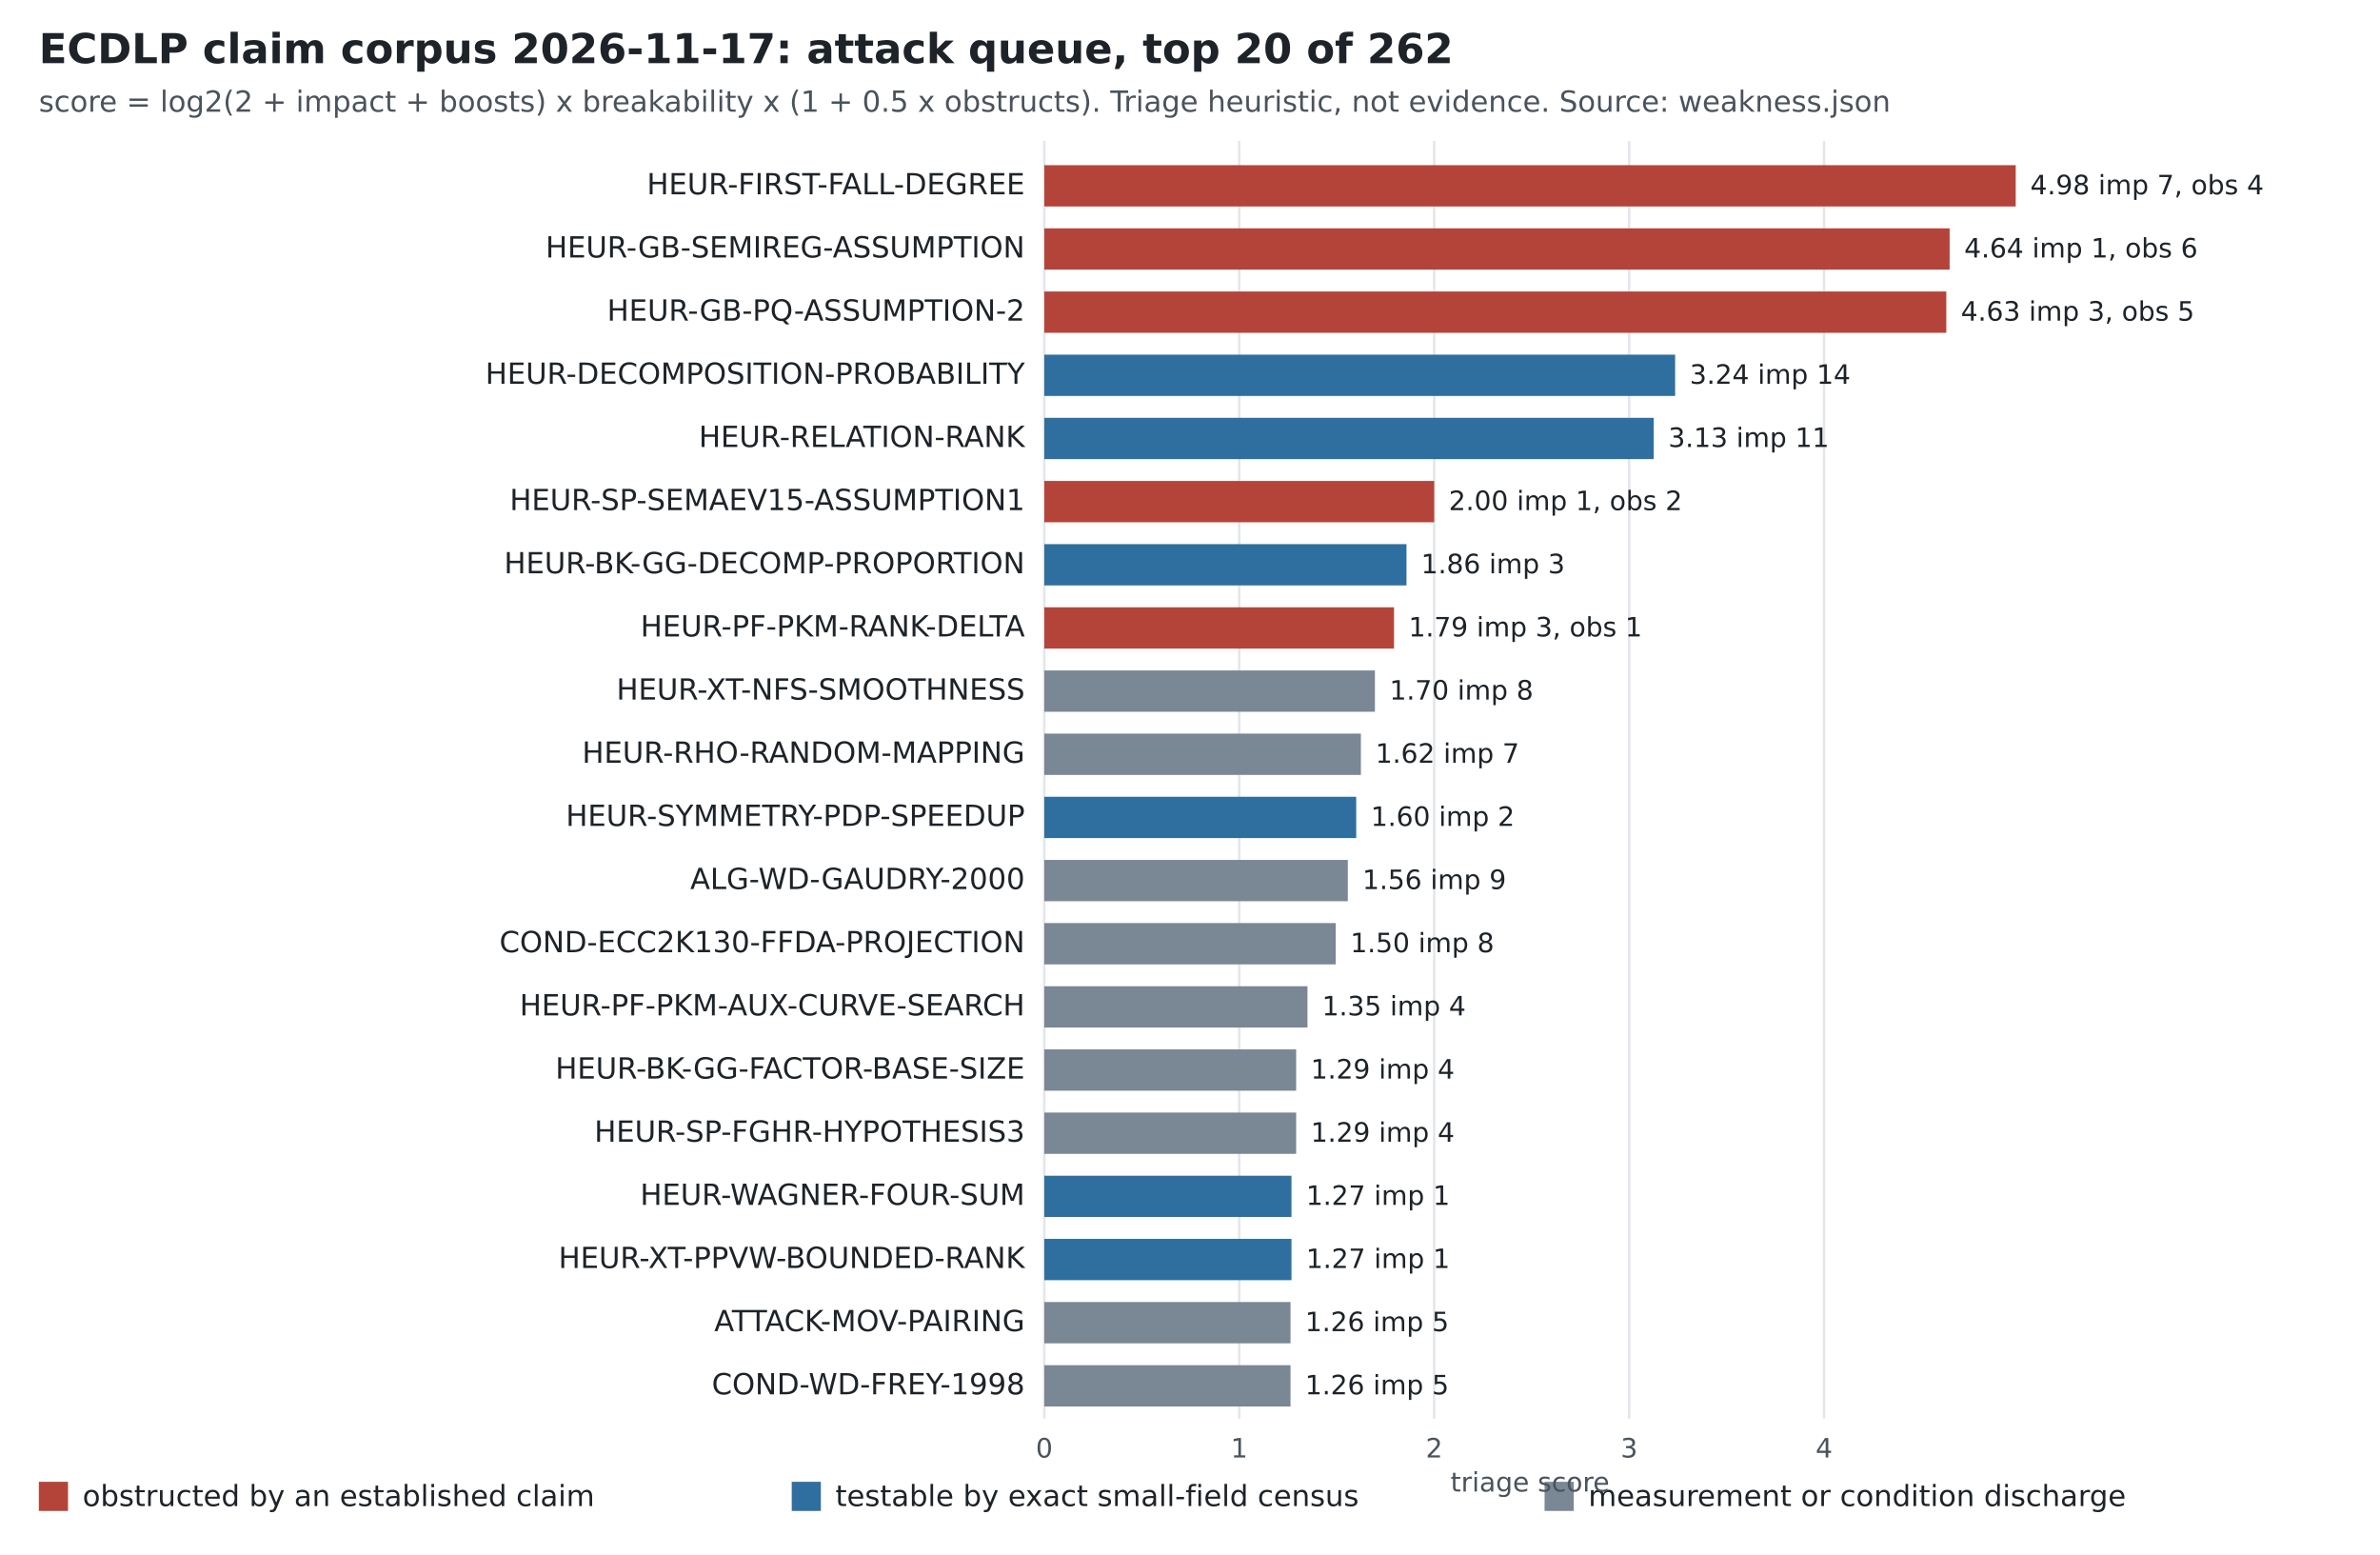
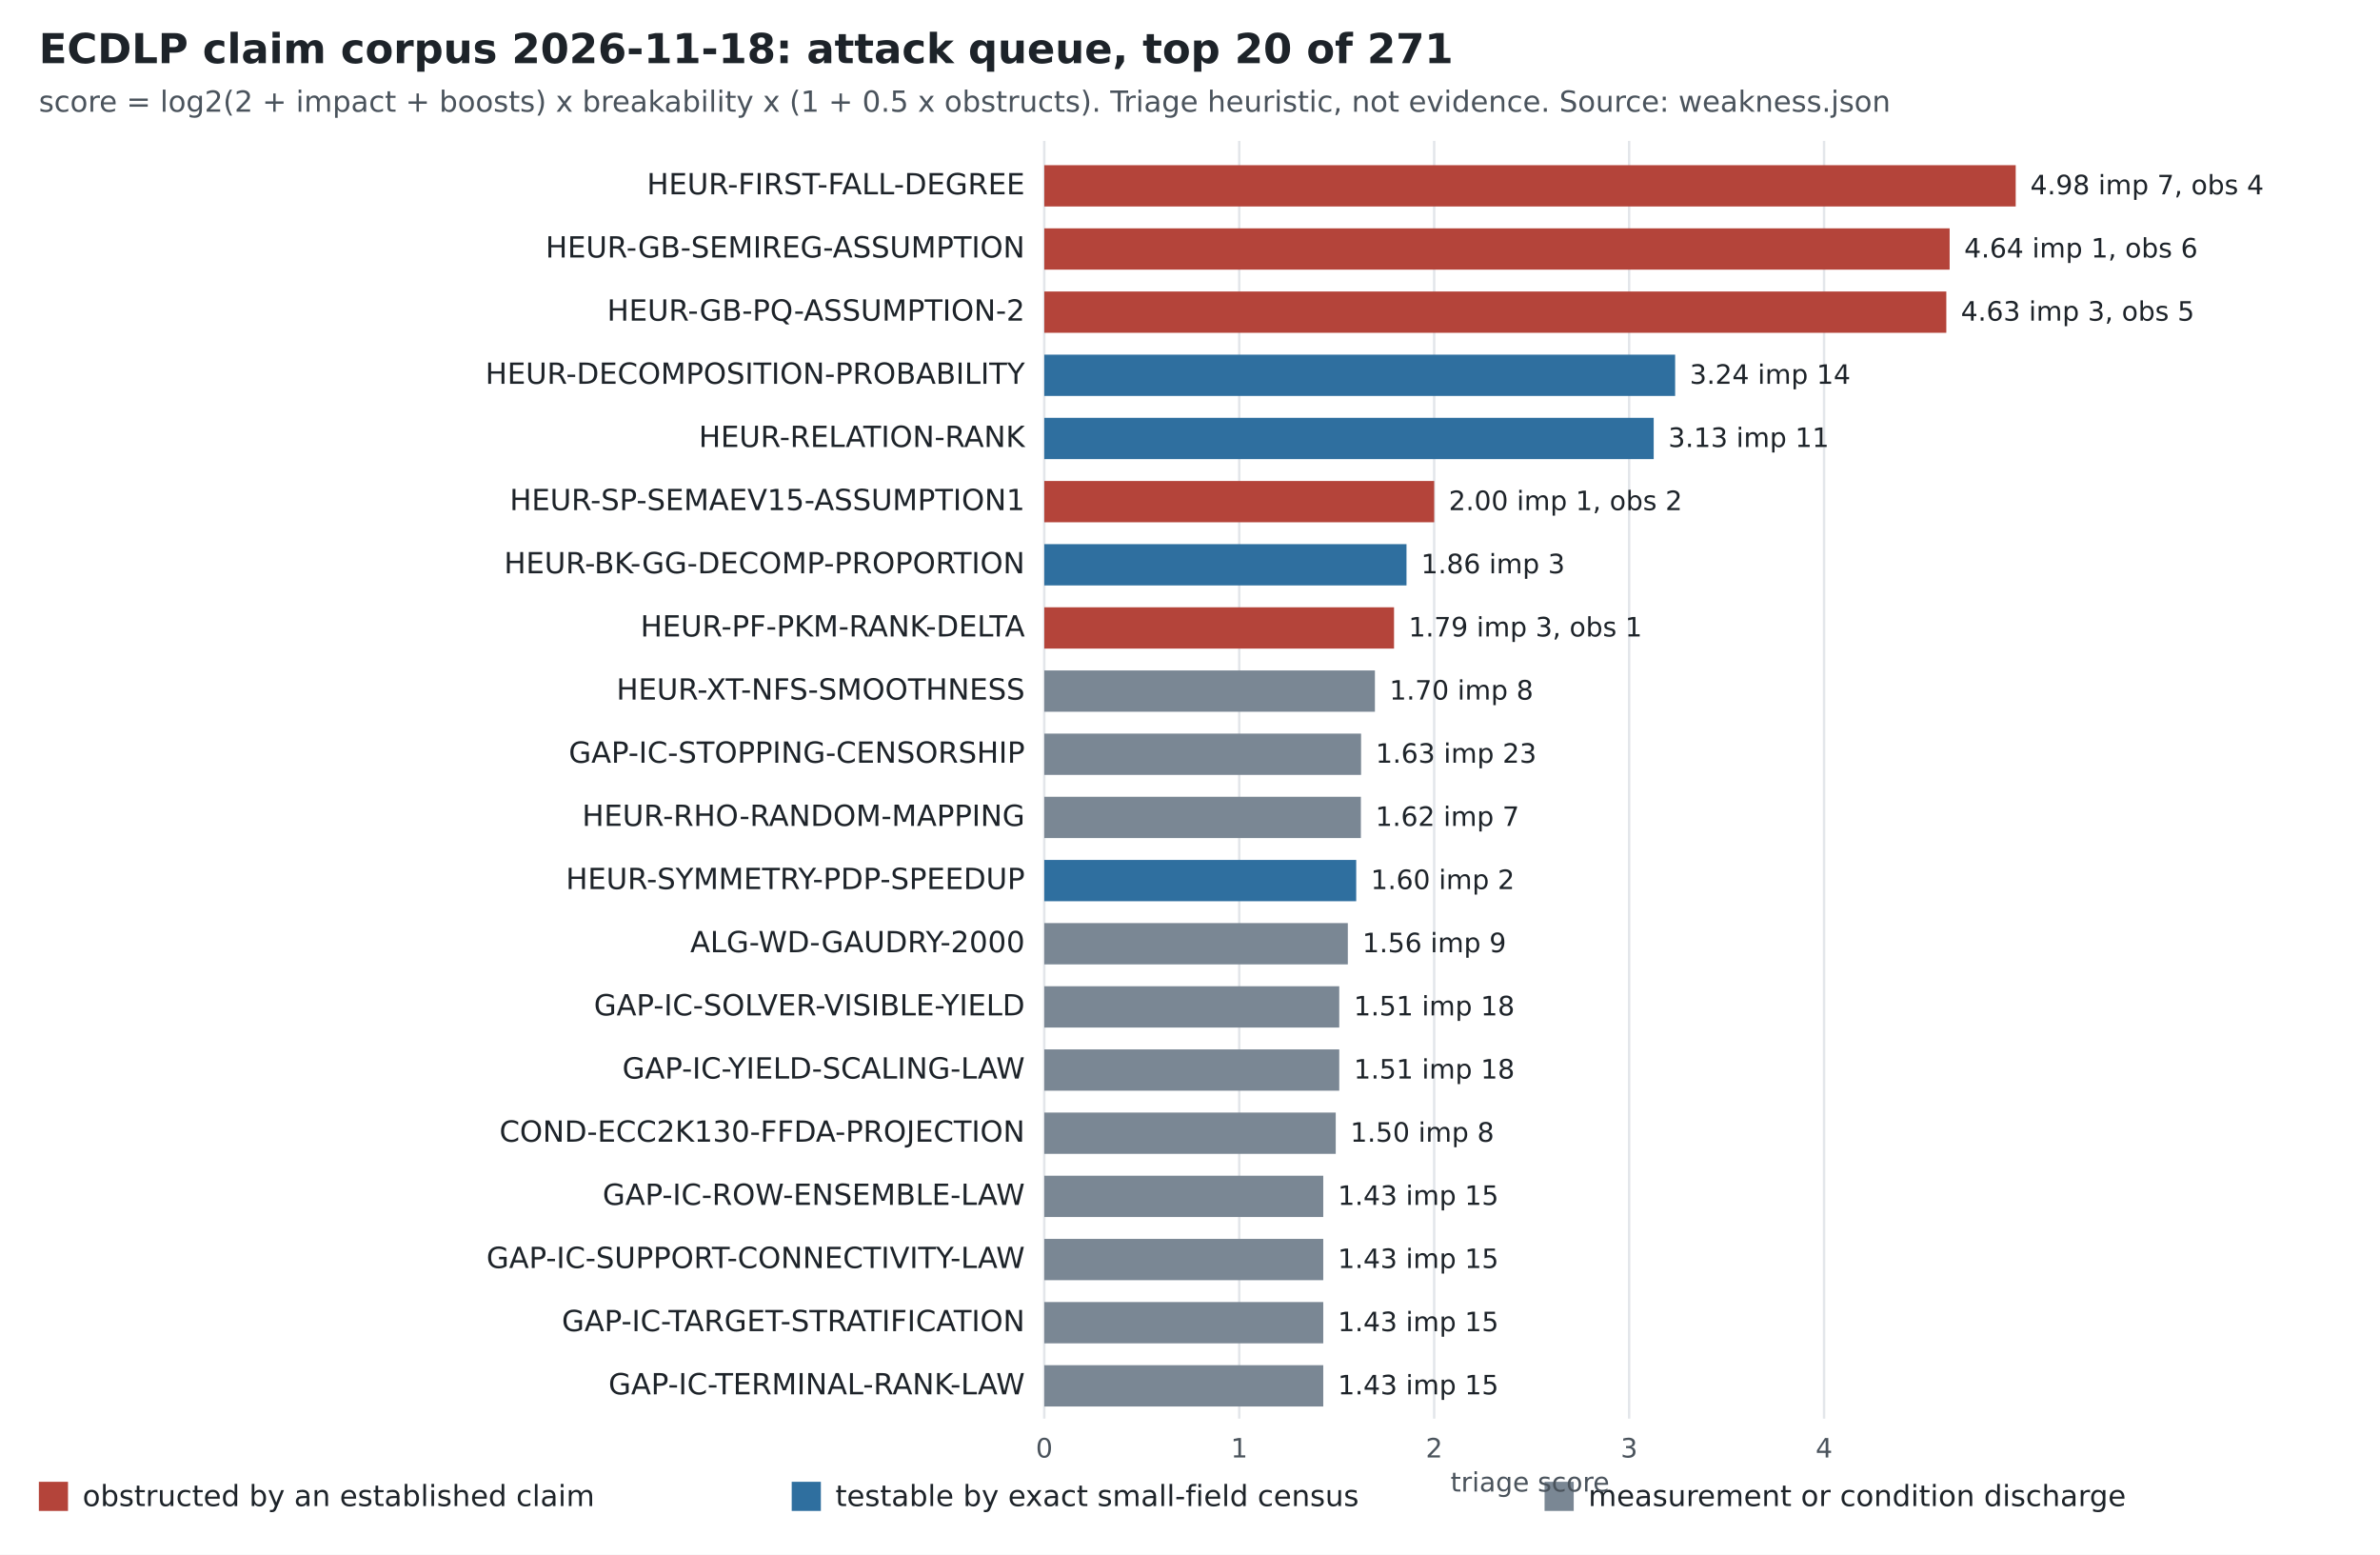
<svg xmlns="http://www.w3.org/2000/svg" width="980" height="640" viewBox="0 0 980 640" font-family="DejaVu Sans, Arial, sans-serif">
  <rect width="980" height="640" fill="#ffffff" />
-   <text x="16" y="26" font-size="17" font-weight="bold" fill="#1d2329">ECDLP claim corpus 2026-11-17: attack queue, top 20 of 262</text>
+   <text x="16" y="26" font-size="17" font-weight="bold" fill="#1d2329">ECDLP claim corpus 2026-11-18: attack queue, top 20 of 271</text>
  <text x="16" y="46" font-size="12" fill="#4a535c">score = log2(2 + impact + boosts) x breakability x (1 + 0.5 x obstructs). Triage heuristic, not evidence. Source: weakness.json</text>
  <line x1="430" y1="58" x2="430" y2="584" stroke="#e3e6ea" />
  <text x="430" y="600" font-size="11" text-anchor="middle" fill="#4a535c">0</text>
  <line x1="510.273" y1="58" x2="510.273" y2="584" stroke="#e3e6ea" />
  <text x="510.273" y="600" font-size="11" text-anchor="middle" fill="#4a535c">1</text>
  <line x1="590.546" y1="58" x2="590.546" y2="584" stroke="#e3e6ea" />
  <text x="590.546" y="600" font-size="11" text-anchor="middle" fill="#4a535c">2</text>
  <line x1="670.819" y1="58" x2="670.819" y2="584" stroke="#e3e6ea" />
  <text x="670.819" y="600" font-size="11" text-anchor="middle" fill="#4a535c">3</text>
  <line x1="751.092" y1="58" x2="751.092" y2="584" stroke="#e3e6ea" />
  <text x="751.092" y="600" font-size="11" text-anchor="middle" fill="#4a535c">4</text>
  <text x="422" y="80" font-size="12" text-anchor="end" fill="#1d2329">HEUR-FIRST-FALL-DEGREE</text>
  <rect x="430" y="68" width="400" height="17" fill="#b4443a" />
  <text x="836" y="80" font-size="11" fill="#1d2329">4.98  imp 7, obs 4</text>
  <text x="422" y="106" font-size="12" text-anchor="end" fill="#1d2329">HEUR-GB-SEMIREG-ASSUMPTION</text>
  <rect x="430" y="94" width="372.787" height="17" fill="#b4443a" />
  <text x="808.787" y="106" font-size="11" fill="#1d2329">4.64  imp 1, obs 6</text>
  <text x="422" y="132" font-size="12" text-anchor="end" fill="#1d2329">HEUR-GB-PQ-ASSUMPTION-2</text>
  <rect x="430" y="120" width="371.423" height="17" fill="#b4443a" />
  <text x="807.423" y="132" font-size="11" fill="#1d2329">4.63  imp 3, obs 5</text>
  <text x="422" y="158" font-size="12" text-anchor="end" fill="#1d2329">HEUR-DECOMPOSITION-PROBABILITY</text>
  <rect x="430" y="146" width="259.763" height="17" fill="#2f6f9f" />
  <text x="695.763" y="158" font-size="11" fill="#1d2329">3.24  imp 14</text>
  <text x="422" y="184" font-size="12" text-anchor="end" fill="#1d2329">HEUR-RELATION-RANK</text>
  <rect x="430" y="172" width="250.933" height="17" fill="#2f6f9f" />
  <text x="686.933" y="184" font-size="11" fill="#1d2329">3.13  imp 11</text>
  <text x="422" y="210" font-size="12" text-anchor="end" fill="#1d2329">HEUR-SP-SEMAEV15-ASSUMPTION1</text>
  <rect x="430" y="198" width="160.546" height="17" fill="#b4443a" />
  <text x="596.546" y="210" font-size="11" fill="#1d2329">2.00  imp 1, obs 2</text>
  <text x="422" y="236" font-size="12" text-anchor="end" fill="#1d2329">HEUR-BK-GG-DECOMP-PROPORTION</text>
  <rect x="430" y="224" width="149.147" height="17" fill="#2f6f9f" />
  <text x="585.147" y="236" font-size="11" fill="#1d2329">1.86  imp 3</text>
  <text x="422" y="262" font-size="12" text-anchor="end" fill="#1d2329">HEUR-PF-PKM-RANK-DELTA</text>
  <rect x="430" y="250" width="144.01" height="17" fill="#b4443a" />
  <text x="580.01" y="262" font-size="11" fill="#1d2329">1.79  imp 3, obs 1</text>
  <text x="422" y="288" font-size="12" text-anchor="end" fill="#1d2329">HEUR-XT-NFS-SMOOTHNESS</text>
  <rect x="430" y="276" width="136.143" height="17" fill="#7a8794" />
  <text x="572.143" y="288" font-size="11" fill="#1d2329">1.70  imp 8</text>
-   <text x="422" y="314" font-size="12" text-anchor="end" fill="#1d2329">HEUR-RHO-RANDOM-MAPPING</text>
-   <rect x="430" y="302" width="130.363" height="17" fill="#7a8794" />
-   <text x="566.363" y="314" font-size="11" fill="#1d2329">1.62  imp 7</text>
-   <text x="422" y="340" font-size="12" text-anchor="end" fill="#1d2329">HEUR-SYMMETRY-PDP-SPEEDUP</text>
-   <rect x="430" y="328" width="128.437" height="17" fill="#2f6f9f" />
-   <text x="564.437" y="340" font-size="11" fill="#1d2329">1.60  imp 2</text>
-   <text x="422" y="366" font-size="12" text-anchor="end" fill="#1d2329">ALG-WD-GAUDRY-2000</text>
-   <rect x="430" y="354" width="124.985" height="17" fill="#7a8794" />
-   <text x="560.985" y="366" font-size="11" fill="#1d2329">1.56  imp 9</text>
-   <text x="422" y="392" font-size="12" text-anchor="end" fill="#1d2329">COND-ECC2K130-FFDA-PROJECTION</text>
-   <rect x="430" y="380" width="120.008" height="17" fill="#7a8794" />
-   <text x="556.008" y="392" font-size="11" fill="#1d2329">1.50  imp 8</text>
-   <text x="422" y="418" font-size="12" text-anchor="end" fill="#1d2329">HEUR-PF-PKM-AUX-CURVE-SEARCH</text>
-   <rect x="430" y="406" width="108.368" height="17" fill="#7a8794" />
-   <text x="544.368" y="418" font-size="11" fill="#1d2329">1.35  imp 4</text>
-   <text x="422" y="444" font-size="12" text-anchor="end" fill="#1d2329">HEUR-BK-GG-FACTOR-BASE-SIZE</text>
-   <rect x="430" y="432" width="103.713" height="17" fill="#7a8794" />
-   <text x="539.713" y="444" font-size="11" fill="#1d2329">1.29  imp 4</text>
-   <text x="422" y="470" font-size="12" text-anchor="end" fill="#1d2329">HEUR-SP-FGHR-HYPOTHESIS3</text>
-   <rect x="430" y="458" width="103.713" height="17" fill="#7a8794" />
-   <text x="539.713" y="470" font-size="11" fill="#1d2329">1.29  imp 4</text>
-   <text x="422" y="496" font-size="12" text-anchor="end" fill="#1d2329">HEUR-WAGNER-FOUR-SUM</text>
-   <rect x="430" y="484" width="101.786" height="17" fill="#2f6f9f" />
-   <text x="537.786" y="496" font-size="11" fill="#1d2329">1.27  imp 1</text>
-   <text x="422" y="522" font-size="12" text-anchor="end" fill="#1d2329">HEUR-XT-PPVW-BOUNDED-RANK</text>
-   <rect x="430" y="510" width="101.786" height="17" fill="#2f6f9f" />
-   <text x="537.786" y="522" font-size="11" fill="#1d2329">1.27  imp 1</text>
-   <text x="422" y="548" font-size="12" text-anchor="end" fill="#1d2329">ATTACK-MOV-PAIRING</text>
-   <rect x="430" y="536" width="101.385" height="17" fill="#7a8794" />
-   <text x="537.385" y="548" font-size="11" fill="#1d2329">1.26  imp 5</text>
-   <text x="422" y="574" font-size="12" text-anchor="end" fill="#1d2329">COND-WD-FREY-1998</text>
-   <rect x="430" y="562" width="101.385" height="17" fill="#7a8794" />
-   <text x="537.385" y="574" font-size="11" fill="#1d2329">1.26  imp 5</text>
+   <text x="422" y="314" font-size="12" text-anchor="end" fill="#1d2329">GAP-IC-STOPPING-CENSORSHIP</text>
+   <rect x="430" y="302" width="130.444" height="17" fill="#7a8794" />
+   <text x="566.444" y="314" font-size="11" fill="#1d2329">1.63  imp 23</text>
+   <text x="422" y="340" font-size="12" text-anchor="end" fill="#1d2329">HEUR-RHO-RANDOM-MAPPING</text>
+   <rect x="430" y="328" width="130.363" height="17" fill="#7a8794" />
+   <text x="566.363" y="340" font-size="11" fill="#1d2329">1.62  imp 7</text>
+   <text x="422" y="366" font-size="12" text-anchor="end" fill="#1d2329">HEUR-SYMMETRY-PDP-SPEEDUP</text>
+   <rect x="430" y="354" width="128.437" height="17" fill="#2f6f9f" />
+   <text x="564.437" y="366" font-size="11" fill="#1d2329">1.60  imp 2</text>
+   <text x="422" y="392" font-size="12" text-anchor="end" fill="#1d2329">ALG-WD-GAUDRY-2000</text>
+   <rect x="430" y="380" width="124.985" height="17" fill="#7a8794" />
+   <text x="560.985" y="392" font-size="11" fill="#1d2329">1.56  imp 9</text>
+   <text x="422" y="418" font-size="12" text-anchor="end" fill="#1d2329">GAP-IC-SOLVER-VISIBLE-YIELD</text>
+   <rect x="430" y="406" width="121.453" height="17" fill="#7a8794" />
+   <text x="557.453" y="418" font-size="11" fill="#1d2329">1.51  imp 18</text>
+   <text x="422" y="444" font-size="12" text-anchor="end" fill="#1d2329">GAP-IC-YIELD-SCALING-LAW</text>
+   <rect x="430" y="432" width="121.453" height="17" fill="#7a8794" />
+   <text x="557.453" y="444" font-size="11" fill="#1d2329">1.51  imp 18</text>
+   <text x="422" y="470" font-size="12" text-anchor="end" fill="#1d2329">COND-ECC2K130-FFDA-PROJECTION</text>
+   <rect x="430" y="458" width="120.008" height="17" fill="#7a8794" />
+   <text x="556.008" y="470" font-size="11" fill="#1d2329">1.50  imp 8</text>
+   <text x="422" y="496" font-size="12" text-anchor="end" fill="#1d2329">GAP-IC-ROW-ENSEMBLE-LAW</text>
+   <rect x="430" y="484" width="114.871" height="17" fill="#7a8794" />
+   <text x="550.871" y="496" font-size="11" fill="#1d2329">1.43  imp 15</text>
+   <text x="422" y="522" font-size="12" text-anchor="end" fill="#1d2329">GAP-IC-SUPPORT-CONNECTIVITY-LAW</text>
+   <rect x="430" y="510" width="114.871" height="17" fill="#7a8794" />
+   <text x="550.871" y="522" font-size="11" fill="#1d2329">1.43  imp 15</text>
+   <text x="422" y="548" font-size="12" text-anchor="end" fill="#1d2329">GAP-IC-TARGET-STRATIFICATION</text>
+   <rect x="430" y="536" width="114.871" height="17" fill="#7a8794" />
+   <text x="550.871" y="548" font-size="11" fill="#1d2329">1.43  imp 15</text>
+   <text x="422" y="574" font-size="12" text-anchor="end" fill="#1d2329">GAP-IC-TERMINAL-RANK-LAW</text>
+   <rect x="430" y="562" width="114.871" height="17" fill="#7a8794" />
+   <text x="550.871" y="574" font-size="11" fill="#1d2329">1.43  imp 15</text>
  <rect x="16" y="610" width="12" height="12" fill="#b4443a" />
  <text x="34" y="620" font-size="12" fill="#1d2329">obstructed by an established claim</text>
  <rect x="326" y="610" width="12" height="12" fill="#2f6f9f" />
  <text x="344" y="620" font-size="12" fill="#1d2329">testable by exact small-field census</text>
  <rect x="636" y="610" width="12" height="12" fill="#7a8794" />
  <text x="654" y="620" font-size="12" fill="#1d2329">measurement or condition discharge</text>
  <text x="630" y="614" font-size="11" text-anchor="middle" fill="#4a535c">triage score</text>
</svg>
